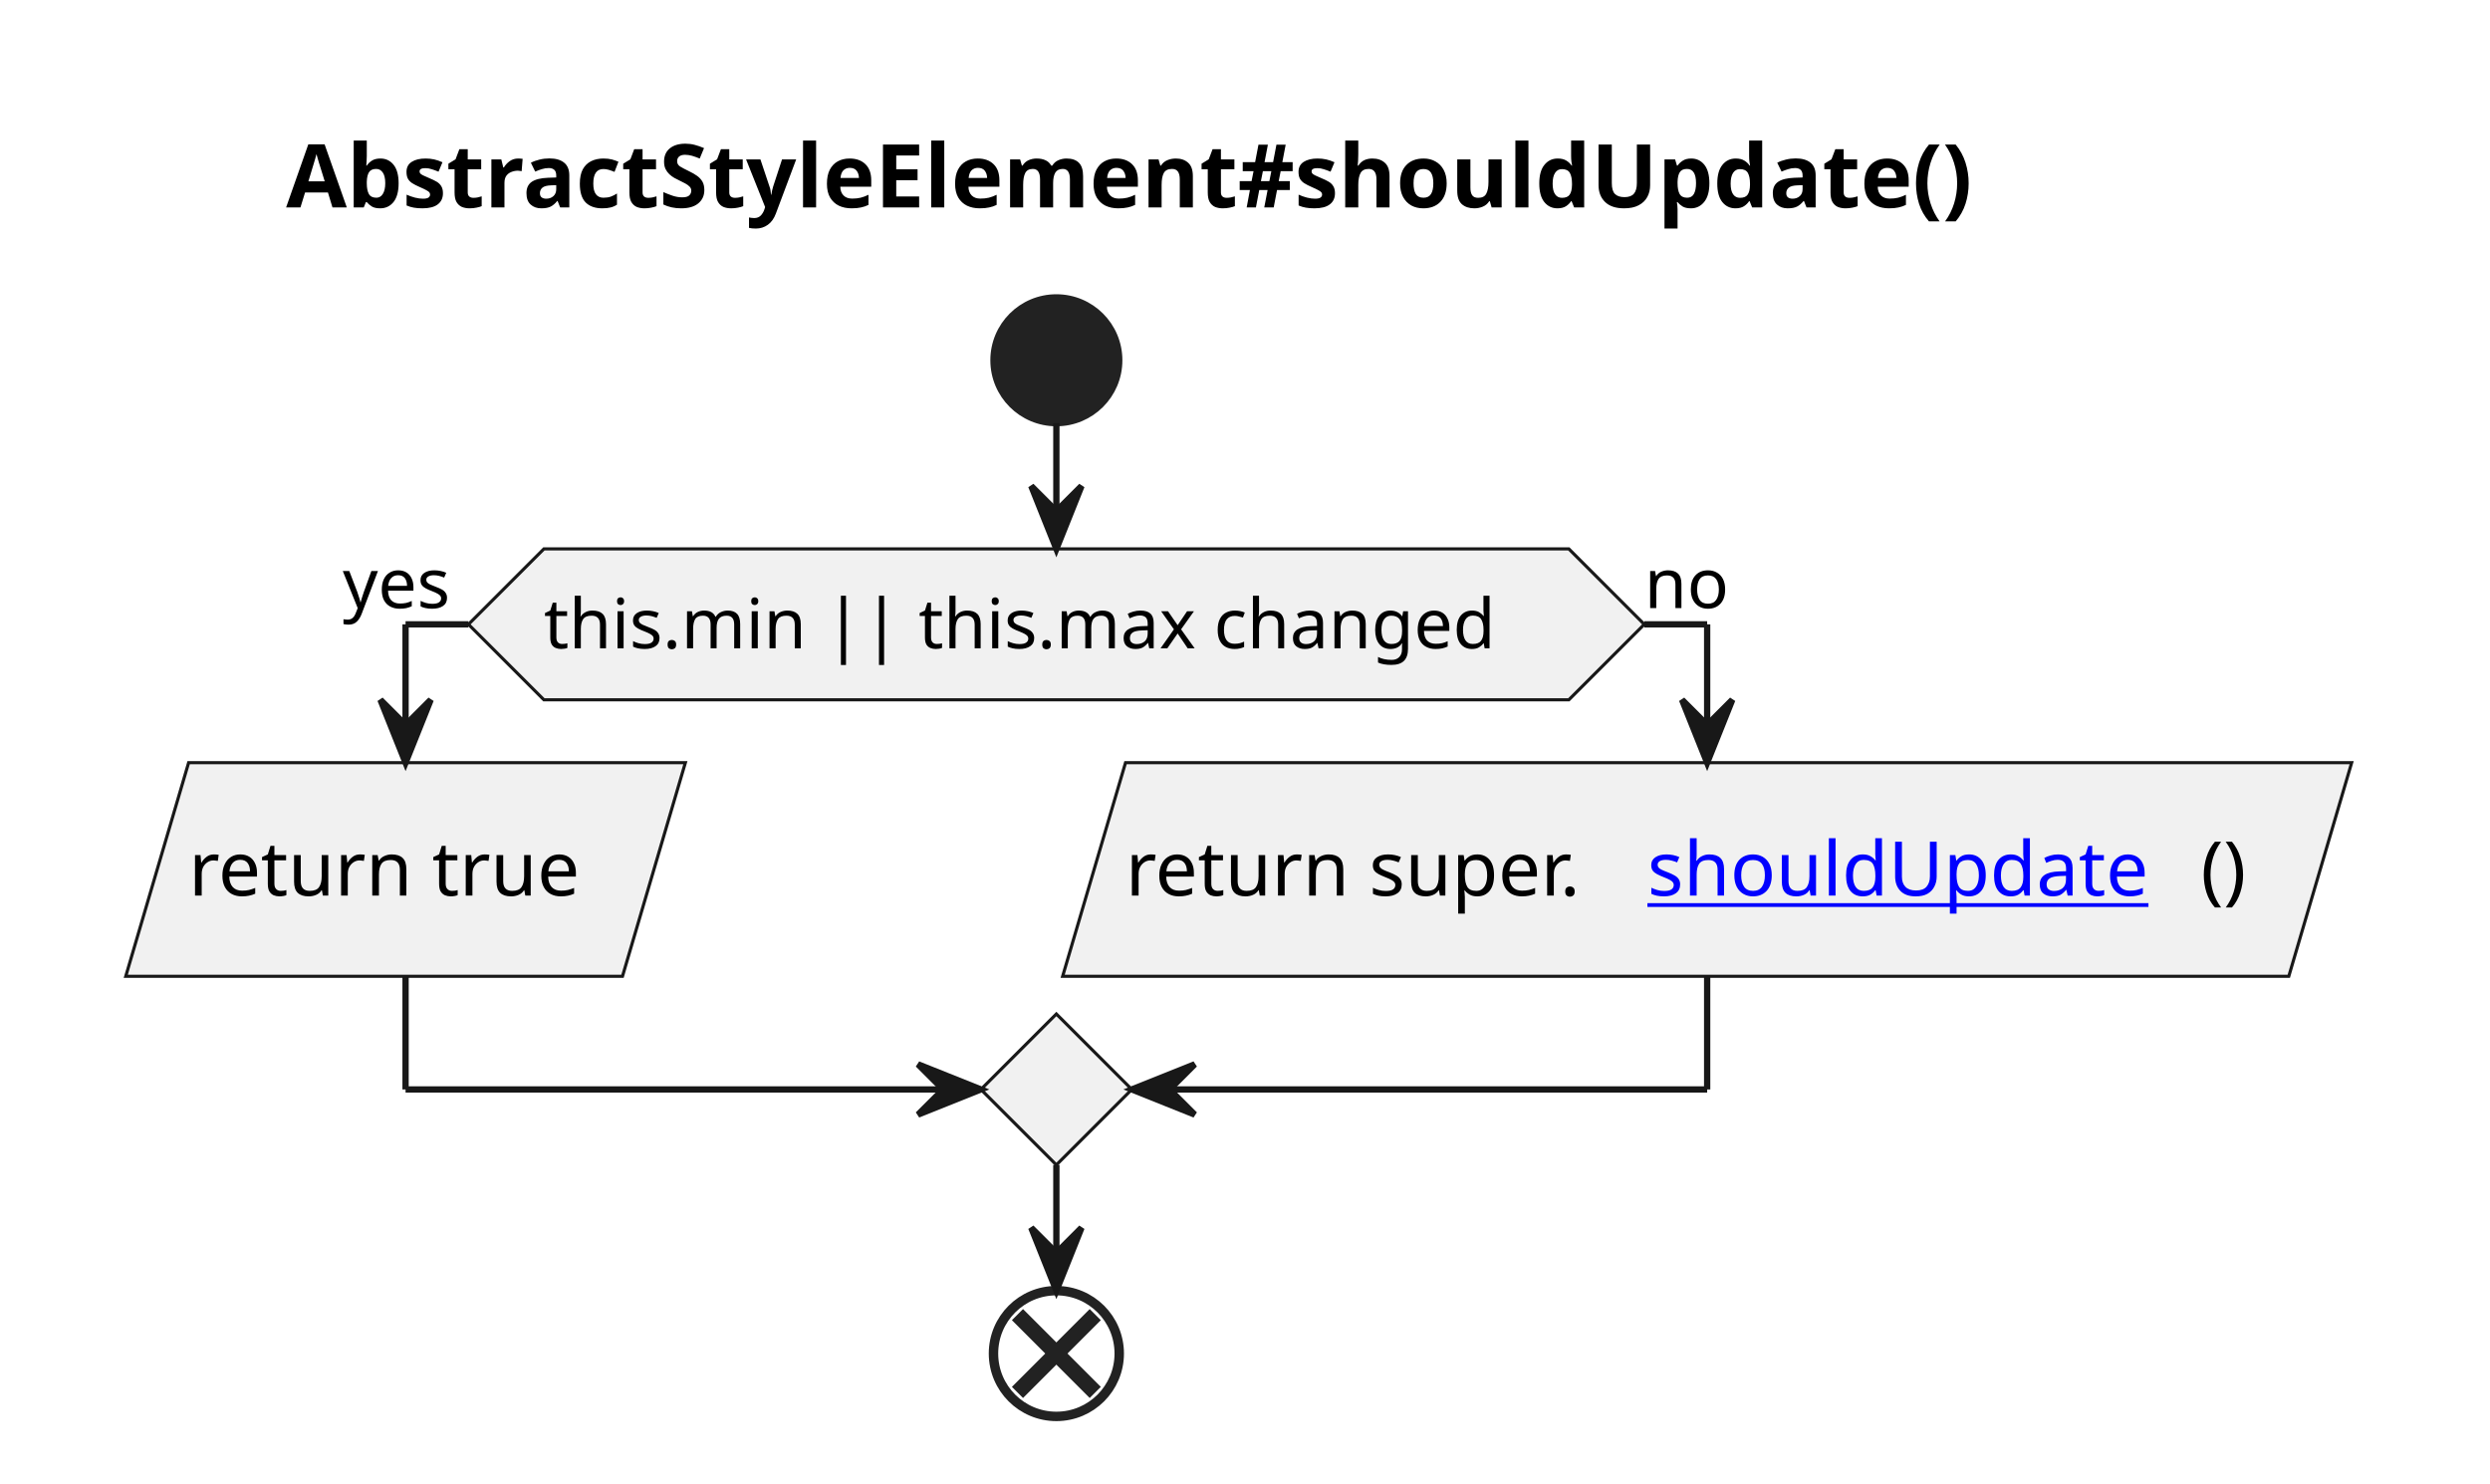
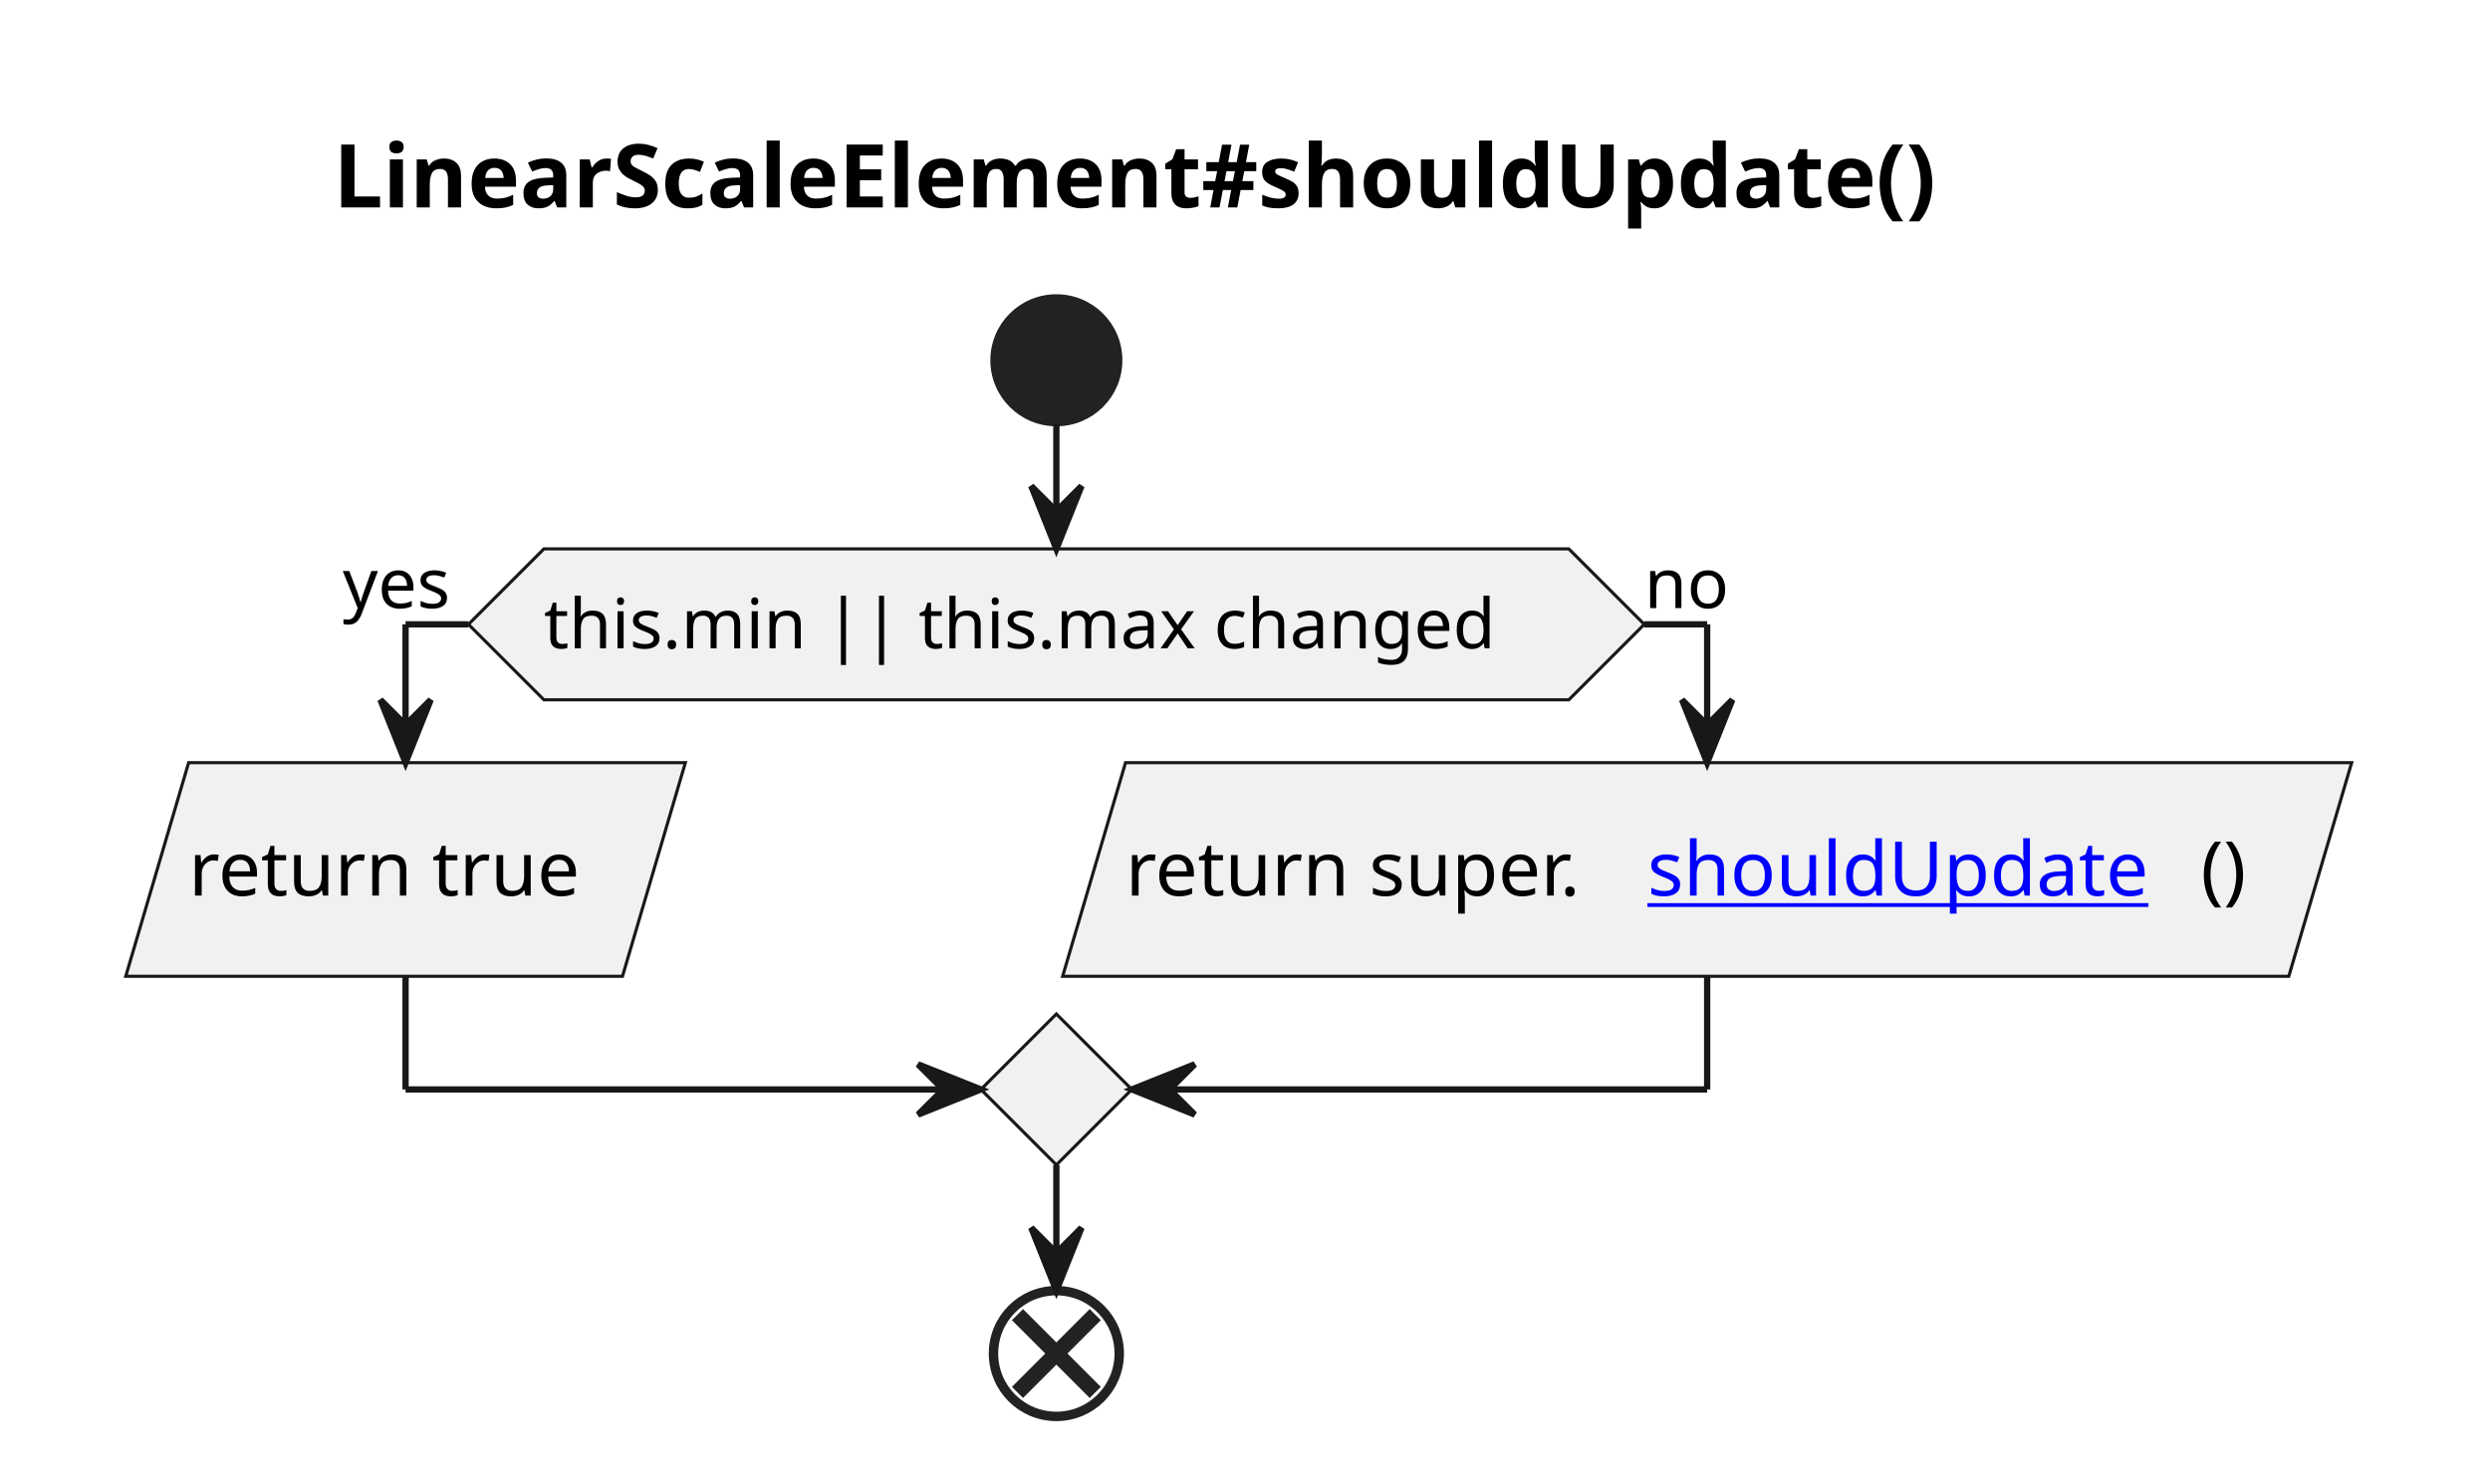
<svg xmlns="http://www.w3.org/2000/svg" xmlns:xlink="http://www.w3.org/1999/xlink" contentStyleType="text/css" height="236px" preserveAspectRatio="none" style="width:396px;height:236px;background:#FFFFFF;" version="1.1" viewBox="0 0 396 236" width="396px" zoomAndPan="magnify">
  <defs />
  <g>
-     <text fill="#000000" font-family="sans-serif" font-size="14" font-weight="bold" lengthAdjust="spacing" textLength="302" x="45.5" y="32.995">AbstractStyleElement#shouldUpdate()</text>
+     <text fill="#000000" font-family="sans-serif" font-size="14" font-weight="bold" lengthAdjust="spacing" textLength="287" x="53" y="32.995">LinearScaleElement#shouldUpdate()</text>
    <ellipse cx="168" cy="57.297" fill="#222222" rx="10" ry="10" style="stroke:#222222;stroke-width:1.0;" />
    <polygon fill="#F1F1F1" points="86.5,87.297,249.5,87.297,261.5,99.297,249.5,111.297,86.5,111.297,74.5,99.297,86.5,87.297" style="stroke:#181818;stroke-width:0.5;" />
    <text fill="#000000" font-family="sans-serif" font-size="11" lengthAdjust="spacing" textLength="163" x="86.5" y="103.105">this.min || this.max changed</text>
    <text fill="#000000" font-family="sans-serif" font-size="11" lengthAdjust="spacing" textLength="20" x="54.5" y="96.703">yes</text>
    <text fill="#000000" font-family="sans-serif" font-size="11" lengthAdjust="spacing" textLength="14" x="261.5" y="96.703">no</text>
    <polygon fill="#F1F1F1" points="30,121.297,109,121.297,99,155.266,20,155.266" style="stroke:#181818;stroke-width:0.5;" />
    <text fill="#000000" font-family="sans-serif" font-size="12" lengthAdjust="spacing" textLength="69" x="30" y="142.435">return true</text>
    <polygon fill="#F1F1F1" points="179,121.297,374,121.297,364,155.266,169,155.266" style="stroke:#181818;stroke-width:0.5;" />
    <text fill="#000000" font-family="sans-serif" font-size="12" lengthAdjust="spacing" textLength="83" x="179" y="142.435">return super.</text>
    <a href="./AbstractStyleElement_shouldUpdate.svg" target="_top" title="./AbstractStyleElement_shouldUpdate.svg" xlink:actuate="onRequest" xlink:href="./AbstractStyleElement_shouldUpdate.svg" xlink:show="new" xlink:title="./AbstractStyleElement_shouldUpdate.svg" xlink:type="simple">
      <text fill="#0000FF" font-family="sans-serif" font-size="12" lengthAdjust="spacing" text-decoration="underline" textLength="88" x="262" y="142.435">shouldUpdate</text>
    </a>
    <text fill="#000000" font-family="sans-serif" font-size="12" lengthAdjust="spacing" textLength="10" x="350" y="142.435">()</text>
    <polygon fill="#F1F1F1" points="168,161.266,180,173.266,168,185.266,156,173.266,168,161.266" style="stroke:#181818;stroke-width:0.5;" />
    <ellipse cx="168" cy="215.266" fill="none" rx="10" ry="10" style="stroke:#222222;stroke-width:1.5;" />
    <line style="stroke:#222222;stroke-width:2.5;" x1="161.813" x2="174.187" y1="209.078" y2="221.453" />
    <line style="stroke:#222222;stroke-width:2.5;" x1="174.187" x2="161.813" y1="209.078" y2="221.453" />
    <line style="stroke:#181818;stroke-width:1.0;" x1="74.5" x2="64.5" y1="99.297" y2="99.297" />
    <line style="stroke:#181818;stroke-width:1.0;" x1="64.5" x2="64.5" y1="99.297" y2="121.297" />
    <polygon fill="#181818" points="60.5,111.297,64.5,121.297,68.5,111.297,64.5,115.297" style="stroke:#181818;stroke-width:1.0;" />
    <line style="stroke:#181818;stroke-width:1.0;" x1="261.5" x2="271.5" y1="99.297" y2="99.297" />
    <line style="stroke:#181818;stroke-width:1.0;" x1="271.5" x2="271.5" y1="99.297" y2="121.297" />
    <polygon fill="#181818" points="267.5,111.297,271.5,121.297,275.5,111.297,271.5,115.297" style="stroke:#181818;stroke-width:1.0;" />
    <line style="stroke:#181818;stroke-width:1.0;" x1="64.5" x2="64.5" y1="155.266" y2="173.266" />
    <line style="stroke:#181818;stroke-width:1.0;" x1="64.5" x2="156" y1="173.266" y2="173.266" />
    <polygon fill="#181818" points="146,169.266,156,173.266,146,177.266,150,173.266" style="stroke:#181818;stroke-width:1.0;" />
    <line style="stroke:#181818;stroke-width:1.0;" x1="271.5" x2="271.5" y1="155.266" y2="173.266" />
    <line style="stroke:#181818;stroke-width:1.0;" x1="271.5" x2="180" y1="173.266" y2="173.266" />
    <polygon fill="#181818" points="190,169.266,180,173.266,190,177.266,186,173.266" style="stroke:#181818;stroke-width:1.0;" />
    <line style="stroke:#181818;stroke-width:1.0;" x1="168" x2="168" y1="67.297" y2="87.297" />
    <polygon fill="#181818" points="164,77.297,168,87.297,172,77.297,168,81.297" style="stroke:#181818;stroke-width:1.0;" />
    <line style="stroke:#181818;stroke-width:1.0;" x1="168" x2="168" y1="185.266" y2="205.266" />
    <polygon fill="#181818" points="164,195.266,168,205.266,172,195.266,168,199.266" style="stroke:#181818;stroke-width:1.0;" />
  </g>
</svg>
